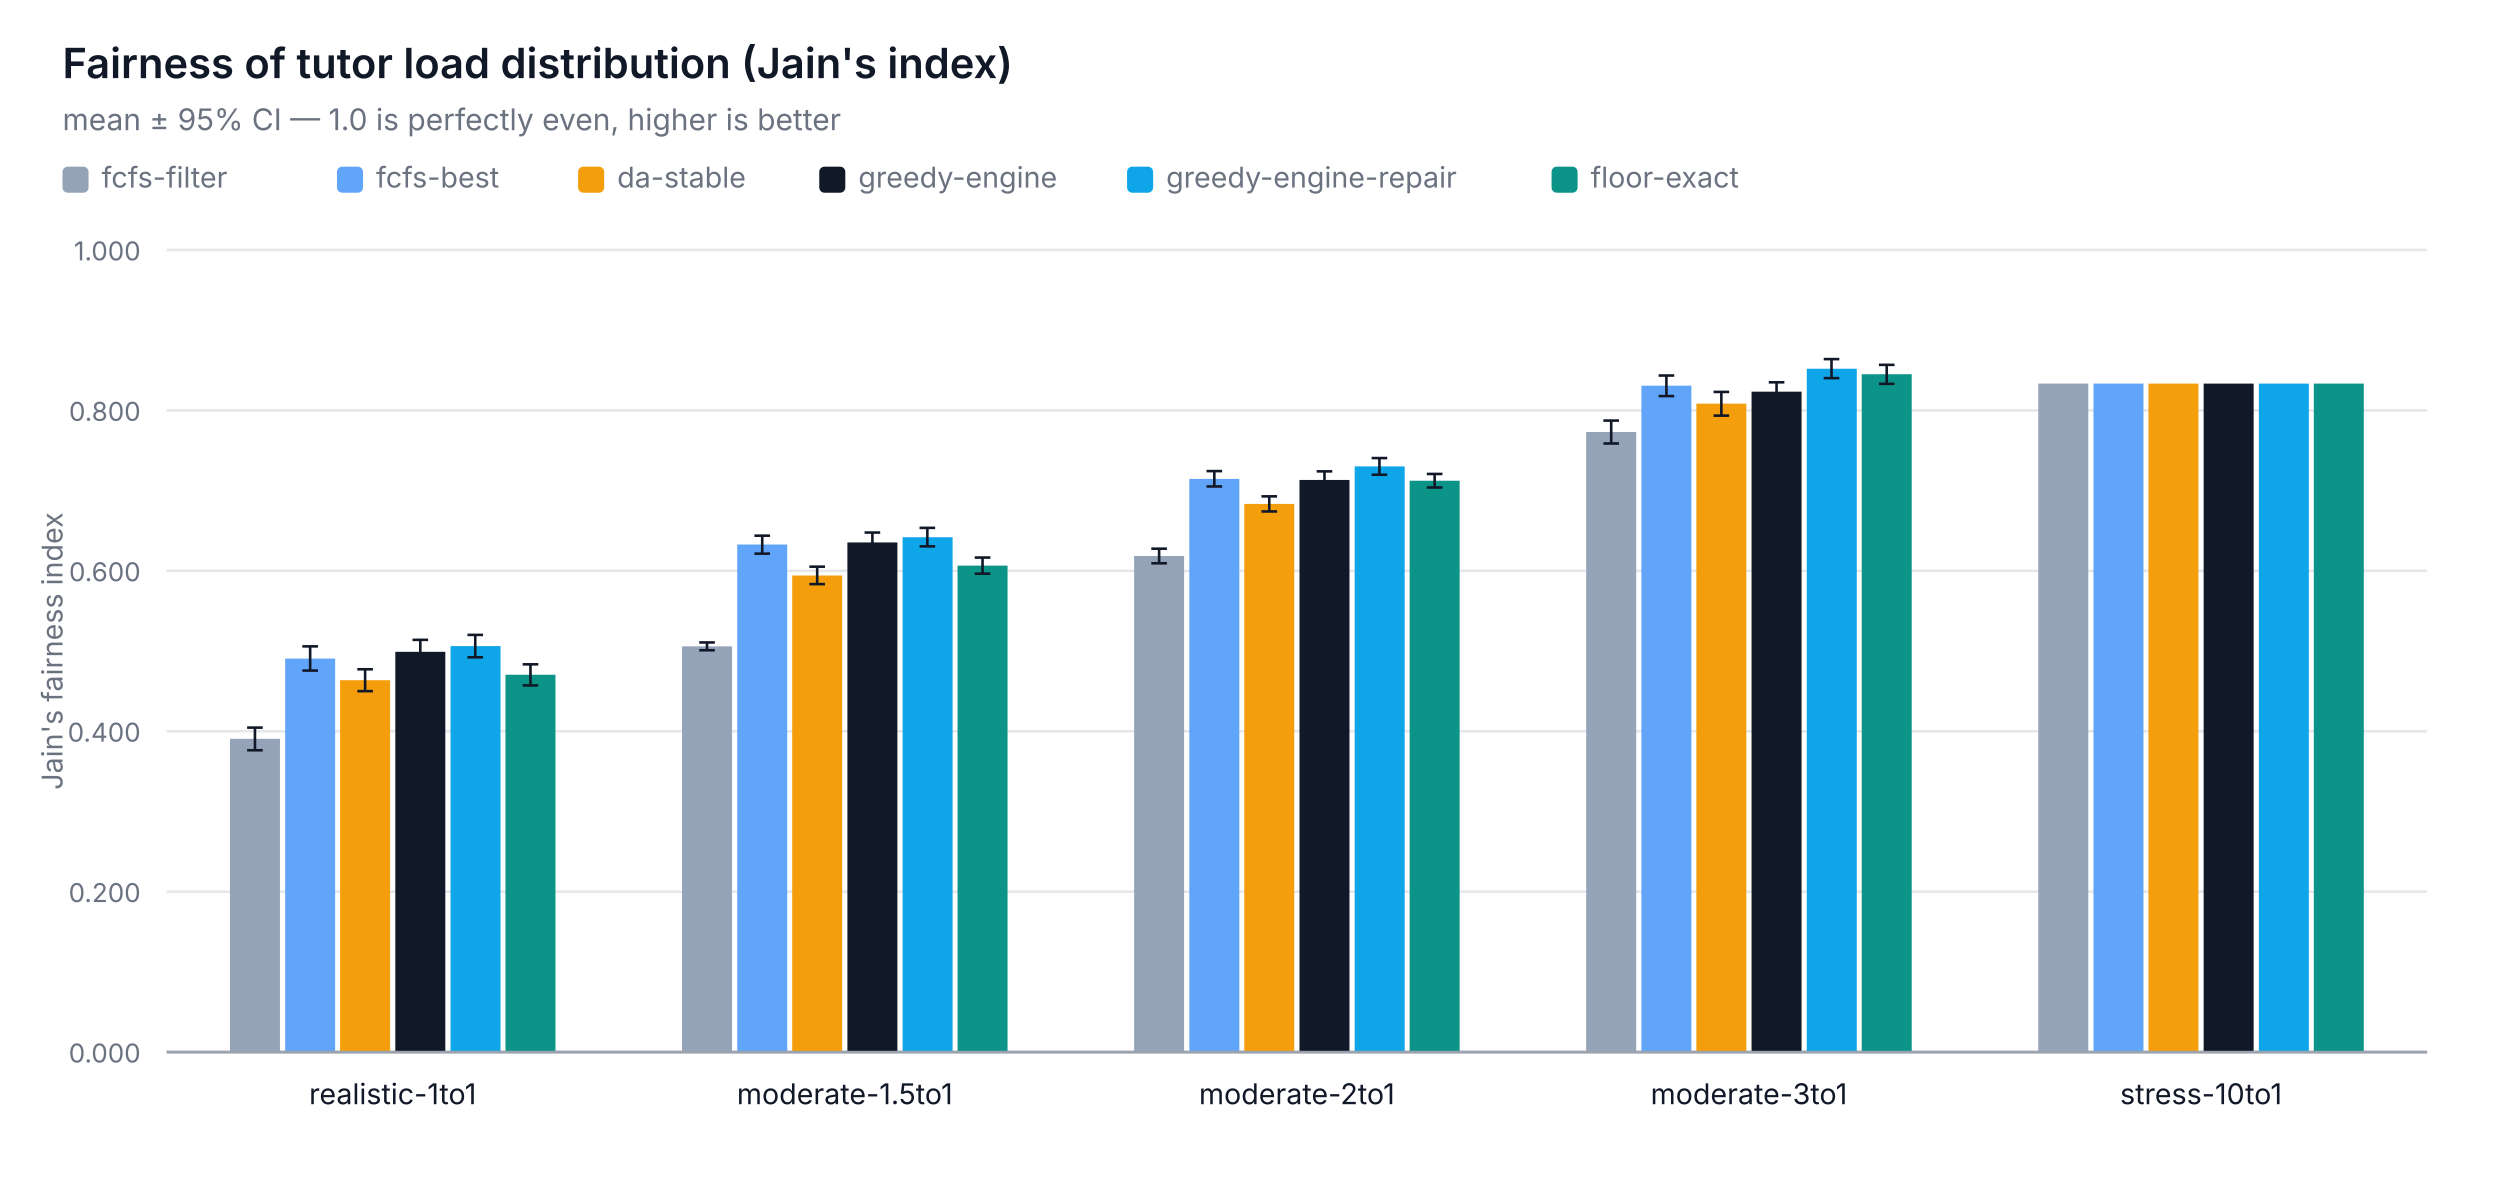
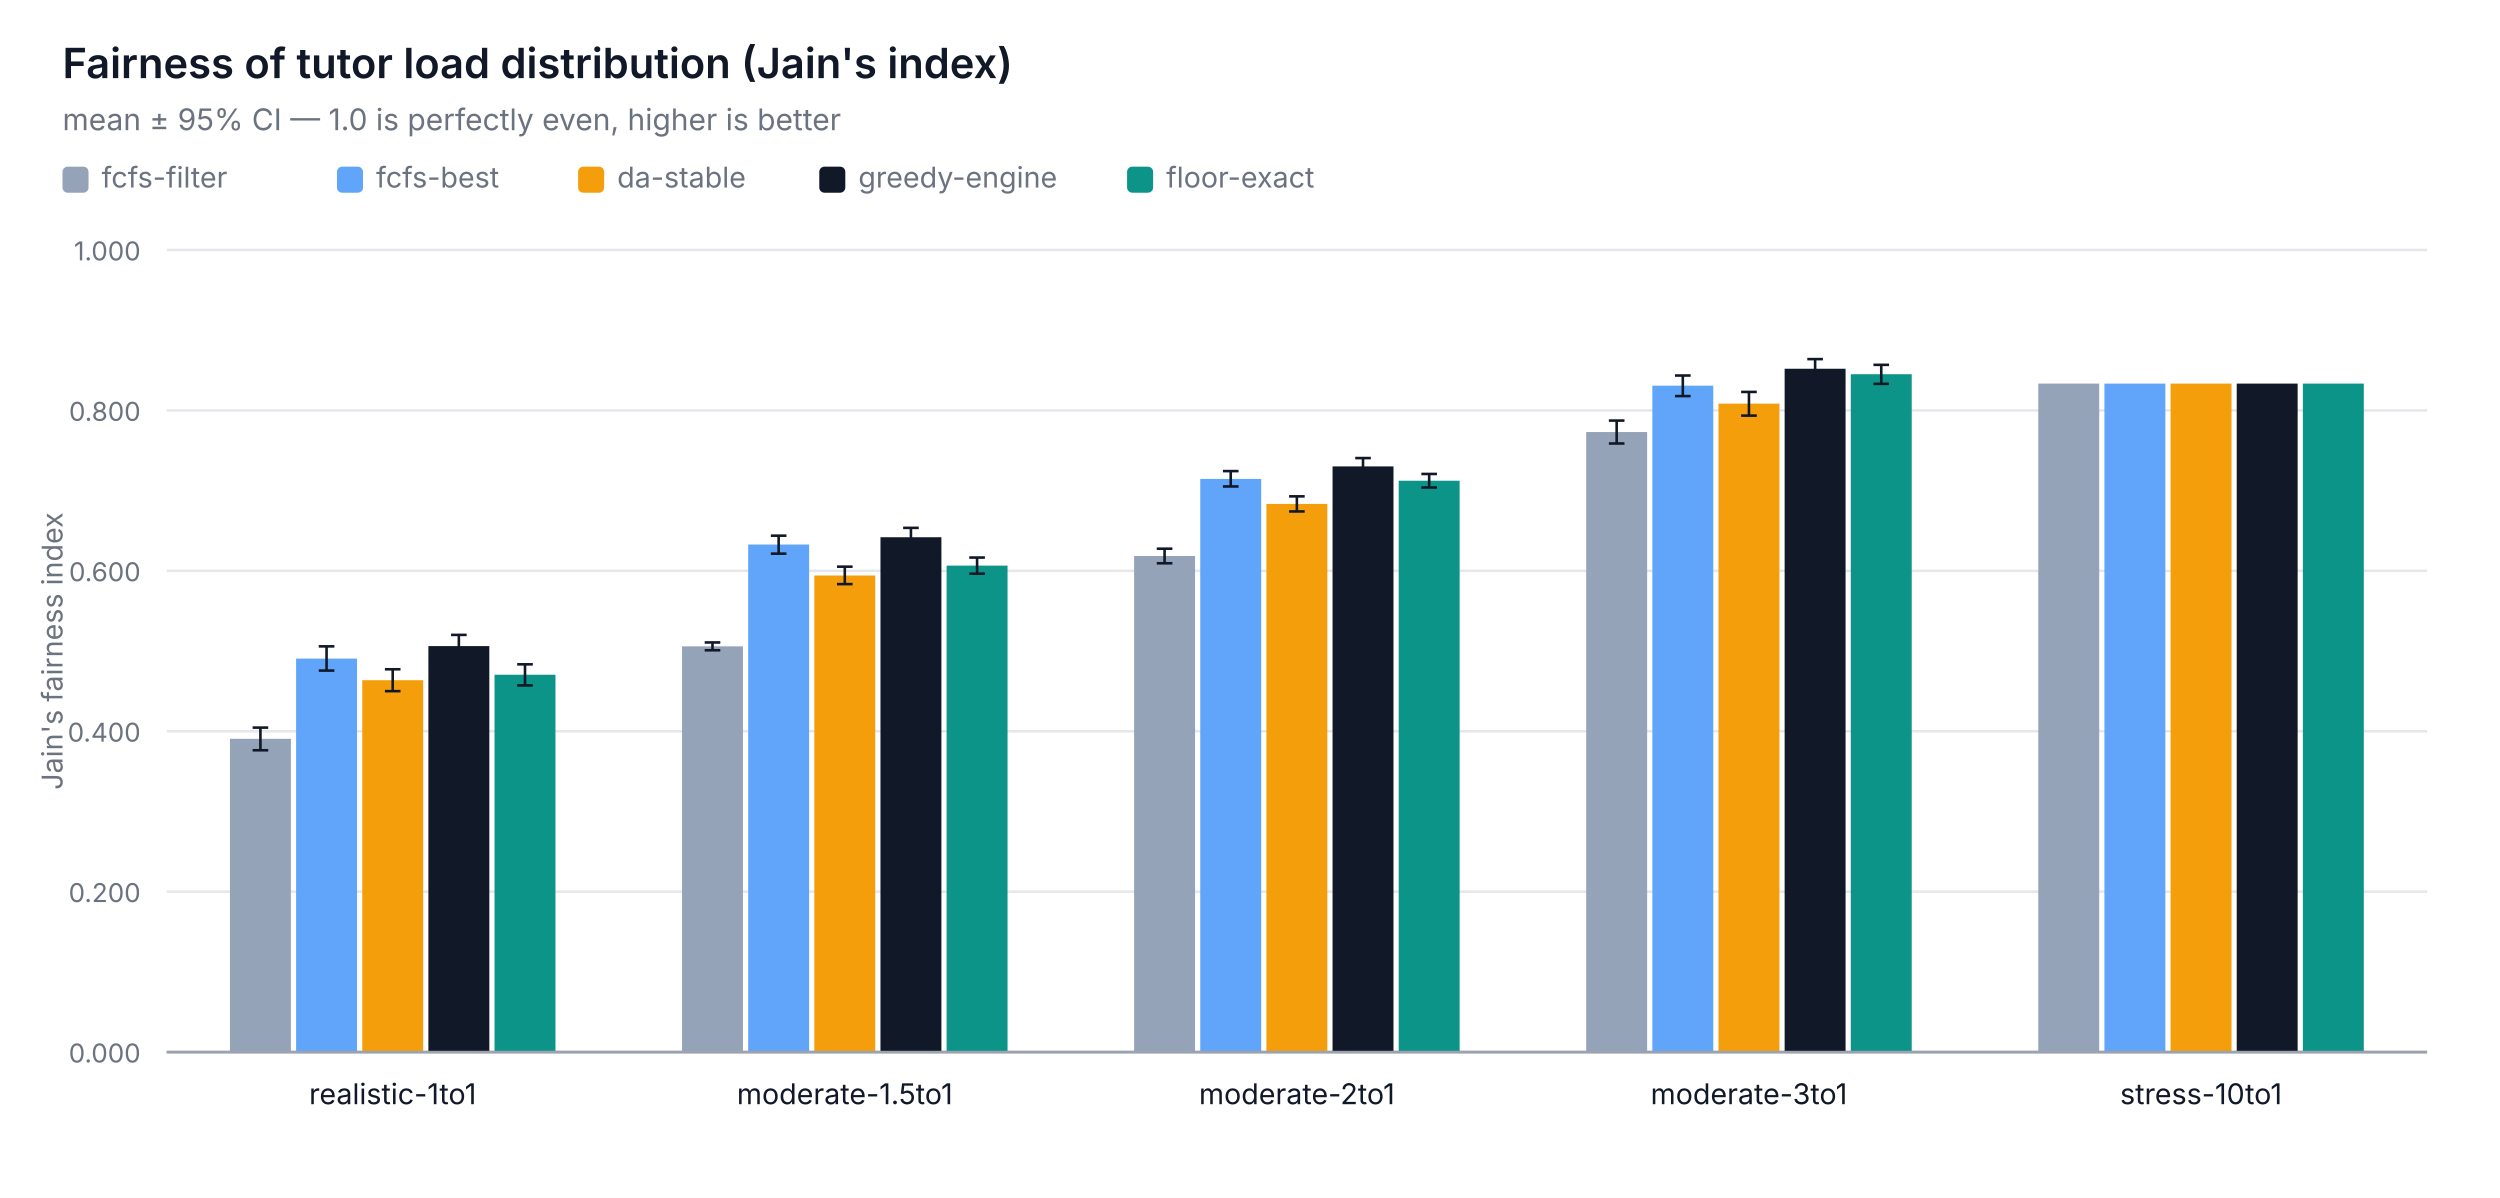
<svg xmlns="http://www.w3.org/2000/svg" width="960" height="460" viewBox="0 0 960 460" role="img" aria-label="Fairness of tutor load distribution (Jain's index)">
  <rect width="960" height="460" fill="#ffffff" />
  <text x="24" y="30" font-family="'Inter', 'Helvetica Neue', Arial, sans-serif" font-size="16" font-weight="600" fill="#111827">Fairness of tutor load distribution (Jain's index)</text>
  <text x="24" y="50" font-family="'Inter', 'Helvetica Neue', Arial, sans-serif" font-size="11.5" fill="#6b7280">mean ± 95% CI — 1.0 is perfectly even, higher is better</text>
  <rect x="24" y="64" width="10" height="10" rx="2" fill="#94a3b8" />
  <text x="39.0" y="72.0" font-family="'Inter', 'Helvetica Neue', Arial, sans-serif" font-size="11" font-weight="400" fill="#6b7280" text-anchor="start">fcfs-filter</text>
  <rect x="129.4" y="64" width="10" height="10" rx="2" fill="#60a5fa" />
  <text x="144.4" y="72.0" font-family="'Inter', 'Helvetica Neue', Arial, sans-serif" font-size="11" font-weight="400" fill="#6b7280" text-anchor="start">fcfs-best</text>
  <rect x="222" y="64" width="10" height="10" rx="2" fill="#f59e0b" />
  <text x="237.0" y="72.0" font-family="'Inter', 'Helvetica Neue', Arial, sans-serif" font-size="11" font-weight="400" fill="#6b7280" text-anchor="start">da-stable</text>
  <rect x="314.6" y="64" width="10" height="10" rx="2" fill="#111827" />
  <text x="329.6" y="72.0" font-family="'Inter', 'Helvetica Neue', Arial, sans-serif" font-size="11" font-weight="400" fill="#6b7280" text-anchor="start">greedy-engine</text>
-   <rect x="432.8" y="64" width="10" height="10" rx="2" fill="#0ea5e9" />
-   <text x="447.8" y="72.0" font-family="'Inter', 'Helvetica Neue', Arial, sans-serif" font-size="11" font-weight="400" fill="#6b7280" text-anchor="start">greedy-engine-repair</text>
-   <rect x="595.8" y="64" width="10" height="10" rx="2" fill="#0d9488" />
-   <text x="610.8" y="72.0" font-family="'Inter', 'Helvetica Neue', Arial, sans-serif" font-size="11" font-weight="400" fill="#6b7280" text-anchor="start">floor-exact</text>
+   <rect x="432.8" y="64" width="10" height="10" rx="2" fill="#0d9488" />
+   <text x="447.8" y="72.0" font-family="'Inter', 'Helvetica Neue', Arial, sans-serif" font-size="11" font-weight="400" fill="#6b7280" text-anchor="start">floor-exact</text>
  <line x1="64" y1="404.0" x2="932" y2="404.0" stroke="#9ca3af" stroke-width="1" />
  <text x="54.0" y="408.0" font-family="'Inter', 'Helvetica Neue', Arial, sans-serif" font-size="10" font-weight="400" fill="#6b7280" text-anchor="end">0.000</text>
  <line x1="64" y1="342.4" x2="932" y2="342.4" stroke="#e5e7eb" stroke-width="1" />
  <text x="54.0" y="346.4" font-family="'Inter', 'Helvetica Neue', Arial, sans-serif" font-size="10" font-weight="400" fill="#6b7280" text-anchor="end">0.200</text>
  <line x1="64" y1="280.8" x2="932" y2="280.8" stroke="#e5e7eb" stroke-width="1" />
  <text x="54.0" y="284.8" font-family="'Inter', 'Helvetica Neue', Arial, sans-serif" font-size="10" font-weight="400" fill="#6b7280" text-anchor="end">0.400</text>
  <line x1="64" y1="219.2" x2="932" y2="219.2" stroke="#e5e7eb" stroke-width="1" />
  <text x="54.0" y="223.2" font-family="'Inter', 'Helvetica Neue', Arial, sans-serif" font-size="10" font-weight="400" fill="#6b7280" text-anchor="end">0.600</text>
  <line x1="64" y1="157.6" x2="932" y2="157.6" stroke="#e5e7eb" stroke-width="1" />
  <text x="54.0" y="161.6" font-family="'Inter', 'Helvetica Neue', Arial, sans-serif" font-size="10" font-weight="400" fill="#6b7280" text-anchor="end">0.800</text>
  <line x1="64" y1="96.0" x2="932" y2="96.0" stroke="#e5e7eb" stroke-width="1" />
  <text x="54.0" y="100.0" font-family="'Inter', 'Helvetica Neue', Arial, sans-serif" font-size="10" font-weight="400" fill="#6b7280" text-anchor="end">1.000</text>
-   <rect x="88.3" y="283.7" width="19.2" height="120.3" fill="#94a3b8" />
-   <line x1="97.9" y1="279.4" x2="97.9" y2="288.1" stroke="#111827" stroke-width="1" />
-   <line x1="94.9" y1="279.4" x2="100.9" y2="279.4" stroke="#111827" stroke-width="1" />
-   <line x1="94.9" y1="288.1" x2="100.9" y2="288.1" stroke="#111827" stroke-width="1" />
-   <rect x="109.5" y="252.9" width="19.2" height="151.1" fill="#60a5fa" />
-   <line x1="119.1" y1="248.2" x2="119.1" y2="257.5" stroke="#111827" stroke-width="1" />
-   <line x1="116.1" y1="248.2" x2="122.1" y2="248.2" stroke="#111827" stroke-width="1" />
-   <line x1="116.1" y1="257.5" x2="122.1" y2="257.5" stroke="#111827" stroke-width="1" />
-   <rect x="130.6" y="261.2" width="19.2" height="142.8" fill="#f59e0b" />
-   <line x1="140.2" y1="257.0" x2="140.2" y2="265.4" stroke="#111827" stroke-width="1" />
-   <line x1="137.2" y1="257.0" x2="143.2" y2="257.0" stroke="#111827" stroke-width="1" />
-   <line x1="137.2" y1="265.4" x2="143.2" y2="265.4" stroke="#111827" stroke-width="1" />
-   <rect x="151.8" y="250.3" width="19.2" height="153.7" fill="#111827" />
-   <line x1="161.4" y1="245.7" x2="161.4" y2="254.9" stroke="#111827" stroke-width="1" />
-   <line x1="158.4" y1="245.7" x2="164.4" y2="245.7" stroke="#111827" stroke-width="1" />
-   <line x1="158.4" y1="254.9" x2="164.4" y2="254.9" stroke="#111827" stroke-width="1" />
-   <rect x="173.0" y="248.1" width="19.2" height="155.9" fill="#0ea5e9" />
-   <line x1="182.5" y1="243.8" x2="182.5" y2="252.4" stroke="#111827" stroke-width="1" />
-   <line x1="179.5" y1="243.8" x2="185.5" y2="243.8" stroke="#111827" stroke-width="1" />
-   <line x1="179.5" y1="252.4" x2="185.5" y2="252.4" stroke="#111827" stroke-width="1" />
-   <rect x="194.1" y="259.1" width="19.2" height="144.9" fill="#0d9488" />
-   <line x1="203.7" y1="255.1" x2="203.7" y2="263.2" stroke="#111827" stroke-width="1" />
-   <line x1="200.7" y1="255.1" x2="206.7" y2="255.1" stroke="#111827" stroke-width="1" />
-   <line x1="200.7" y1="263.2" x2="206.7" y2="263.2" stroke="#111827" stroke-width="1" />
+   <rect x="88.3" y="283.7" width="23.4" height="120.3" fill="#94a3b8" />
+   <line x1="100.0" y1="279.4" x2="100.0" y2="288.1" stroke="#111827" stroke-width="1" />
+   <line x1="97.0" y1="279.4" x2="103.0" y2="279.4" stroke="#111827" stroke-width="1" />
+   <line x1="97.0" y1="288.1" x2="103.0" y2="288.1" stroke="#111827" stroke-width="1" />
+   <rect x="113.7" y="252.9" width="23.4" height="151.1" fill="#60a5fa" />
+   <line x1="125.4" y1="248.2" x2="125.4" y2="257.5" stroke="#111827" stroke-width="1" />
+   <line x1="122.4" y1="248.2" x2="128.4" y2="248.2" stroke="#111827" stroke-width="1" />
+   <line x1="122.4" y1="257.5" x2="128.4" y2="257.5" stroke="#111827" stroke-width="1" />
+   <rect x="139.1" y="261.2" width="23.4" height="142.8" fill="#f59e0b" />
+   <line x1="150.8" y1="257.0" x2="150.8" y2="265.4" stroke="#111827" stroke-width="1" />
+   <line x1="147.8" y1="257.0" x2="153.8" y2="257.0" stroke="#111827" stroke-width="1" />
+   <line x1="147.8" y1="265.4" x2="153.8" y2="265.4" stroke="#111827" stroke-width="1" />
+   <rect x="164.5" y="248.1" width="23.4" height="155.9" fill="#111827" />
+   <line x1="176.2" y1="243.8" x2="176.2" y2="252.4" stroke="#111827" stroke-width="1" />
+   <line x1="173.2" y1="243.8" x2="179.2" y2="243.8" stroke="#111827" stroke-width="1" />
+   <line x1="173.2" y1="252.4" x2="179.2" y2="252.4" stroke="#111827" stroke-width="1" />
+   <rect x="189.9" y="259.1" width="23.4" height="144.9" fill="#0d9488" />
+   <line x1="201.6" y1="255.1" x2="201.6" y2="263.2" stroke="#111827" stroke-width="1" />
+   <line x1="198.6" y1="255.1" x2="204.6" y2="255.1" stroke="#111827" stroke-width="1" />
+   <line x1="198.6" y1="263.2" x2="204.6" y2="263.2" stroke="#111827" stroke-width="1" />
  <text x="150.8" y="424.0" font-family="'Inter', 'Helvetica Neue', Arial, sans-serif" font-size="11" font-weight="400" fill="#111827" text-anchor="middle">realistic-1to1</text>
-   <rect x="261.9" y="248.2" width="19.2" height="155.8" fill="#94a3b8" />
-   <line x1="271.5" y1="246.7" x2="271.5" y2="249.7" stroke="#111827" stroke-width="1" />
-   <line x1="268.5" y1="246.7" x2="274.5" y2="246.7" stroke="#111827" stroke-width="1" />
-   <line x1="268.5" y1="249.7" x2="274.5" y2="249.7" stroke="#111827" stroke-width="1" />
-   <rect x="283.1" y="209.1" width="19.2" height="194.9" fill="#60a5fa" />
-   <line x1="292.7" y1="205.7" x2="292.7" y2="212.6" stroke="#111827" stroke-width="1" />
-   <line x1="289.7" y1="205.7" x2="295.7" y2="205.7" stroke="#111827" stroke-width="1" />
-   <line x1="289.7" y1="212.6" x2="295.7" y2="212.6" stroke="#111827" stroke-width="1" />
-   <rect x="304.2" y="221.0" width="19.2" height="183.0" fill="#f59e0b" />
-   <line x1="313.8" y1="217.6" x2="313.8" y2="224.3" stroke="#111827" stroke-width="1" />
-   <line x1="310.8" y1="217.6" x2="316.8" y2="217.6" stroke="#111827" stroke-width="1" />
-   <line x1="310.8" y1="224.3" x2="316.8" y2="224.3" stroke="#111827" stroke-width="1" />
-   <rect x="325.4" y="208.3" width="19.2" height="195.7" fill="#111827" />
-   <line x1="335.0" y1="204.5" x2="335.0" y2="212.0" stroke="#111827" stroke-width="1" />
-   <line x1="332.0" y1="204.5" x2="338.0" y2="204.5" stroke="#111827" stroke-width="1" />
-   <line x1="332.0" y1="212.0" x2="338.0" y2="212.0" stroke="#111827" stroke-width="1" />
-   <rect x="346.6" y="206.3" width="19.2" height="197.7" fill="#0ea5e9" />
-   <line x1="356.1" y1="202.7" x2="356.1" y2="209.8" stroke="#111827" stroke-width="1" />
-   <line x1="353.1" y1="202.7" x2="359.1" y2="202.7" stroke="#111827" stroke-width="1" />
-   <line x1="353.1" y1="209.8" x2="359.1" y2="209.8" stroke="#111827" stroke-width="1" />
-   <rect x="367.7" y="217.2" width="19.2" height="186.8" fill="#0d9488" />
-   <line x1="377.3" y1="214.1" x2="377.3" y2="220.3" stroke="#111827" stroke-width="1" />
-   <line x1="374.3" y1="214.1" x2="380.3" y2="214.1" stroke="#111827" stroke-width="1" />
-   <line x1="374.3" y1="220.3" x2="380.3" y2="220.3" stroke="#111827" stroke-width="1" />
+   <rect x="261.9" y="248.2" width="23.4" height="155.8" fill="#94a3b8" />
+   <line x1="273.6" y1="246.7" x2="273.6" y2="249.7" stroke="#111827" stroke-width="1" />
+   <line x1="270.6" y1="246.7" x2="276.6" y2="246.7" stroke="#111827" stroke-width="1" />
+   <line x1="270.6" y1="249.7" x2="276.6" y2="249.7" stroke="#111827" stroke-width="1" />
+   <rect x="287.3" y="209.1" width="23.4" height="194.9" fill="#60a5fa" />
+   <line x1="299.0" y1="205.7" x2="299.0" y2="212.6" stroke="#111827" stroke-width="1" />
+   <line x1="296.0" y1="205.7" x2="302.0" y2="205.7" stroke="#111827" stroke-width="1" />
+   <line x1="296.0" y1="212.6" x2="302.0" y2="212.6" stroke="#111827" stroke-width="1" />
+   <rect x="312.7" y="221.0" width="23.4" height="183.0" fill="#f59e0b" />
+   <line x1="324.4" y1="217.6" x2="324.4" y2="224.3" stroke="#111827" stroke-width="1" />
+   <line x1="321.4" y1="217.6" x2="327.4" y2="217.6" stroke="#111827" stroke-width="1" />
+   <line x1="321.4" y1="224.3" x2="327.4" y2="224.3" stroke="#111827" stroke-width="1" />
+   <rect x="338.1" y="206.3" width="23.4" height="197.7" fill="#111827" />
+   <line x1="349.8" y1="202.7" x2="349.8" y2="209.8" stroke="#111827" stroke-width="1" />
+   <line x1="346.8" y1="202.7" x2="352.8" y2="202.7" stroke="#111827" stroke-width="1" />
+   <line x1="346.8" y1="209.8" x2="352.8" y2="209.8" stroke="#111827" stroke-width="1" />
+   <rect x="363.5" y="217.2" width="23.4" height="186.8" fill="#0d9488" />
+   <line x1="375.2" y1="214.1" x2="375.2" y2="220.3" stroke="#111827" stroke-width="1" />
+   <line x1="372.2" y1="214.1" x2="378.2" y2="214.1" stroke="#111827" stroke-width="1" />
+   <line x1="372.2" y1="220.3" x2="378.2" y2="220.3" stroke="#111827" stroke-width="1" />
  <text x="324.4" y="424.0" font-family="'Inter', 'Helvetica Neue', Arial, sans-serif" font-size="11" font-weight="400" fill="#111827" text-anchor="middle">moderate-1.5to1</text>
-   <rect x="435.5" y="213.5" width="19.2" height="190.5" fill="#94a3b8" />
-   <line x1="445.1" y1="210.7" x2="445.1" y2="216.3" stroke="#111827" stroke-width="1" />
-   <line x1="442.1" y1="210.7" x2="448.1" y2="210.7" stroke="#111827" stroke-width="1" />
-   <line x1="442.1" y1="216.3" x2="448.1" y2="216.3" stroke="#111827" stroke-width="1" />
-   <rect x="456.7" y="183.9" width="19.2" height="220.1" fill="#60a5fa" />
-   <line x1="466.3" y1="180.9" x2="466.3" y2="186.8" stroke="#111827" stroke-width="1" />
-   <line x1="463.3" y1="180.9" x2="469.3" y2="180.9" stroke="#111827" stroke-width="1" />
-   <line x1="463.3" y1="186.8" x2="469.3" y2="186.8" stroke="#111827" stroke-width="1" />
-   <rect x="477.8" y="193.5" width="19.2" height="210.5" fill="#f59e0b" />
-   <line x1="487.4" y1="190.6" x2="487.4" y2="196.4" stroke="#111827" stroke-width="1" />
-   <line x1="484.4" y1="190.6" x2="490.4" y2="190.6" stroke="#111827" stroke-width="1" />
-   <line x1="484.4" y1="196.4" x2="490.4" y2="196.4" stroke="#111827" stroke-width="1" />
-   <rect x="499.0" y="184.3" width="19.2" height="219.7" fill="#111827" />
-   <line x1="508.6" y1="181.0" x2="508.6" y2="187.6" stroke="#111827" stroke-width="1" />
-   <line x1="505.6" y1="181.0" x2="511.6" y2="181.0" stroke="#111827" stroke-width="1" />
-   <line x1="505.6" y1="187.6" x2="511.6" y2="187.6" stroke="#111827" stroke-width="1" />
-   <rect x="520.2" y="179.1" width="19.2" height="224.9" fill="#0ea5e9" />
-   <line x1="529.7" y1="175.9" x2="529.7" y2="182.3" stroke="#111827" stroke-width="1" />
-   <line x1="526.7" y1="175.9" x2="532.7" y2="175.9" stroke="#111827" stroke-width="1" />
-   <line x1="526.7" y1="182.3" x2="532.7" y2="182.3" stroke="#111827" stroke-width="1" />
-   <rect x="541.3" y="184.6" width="19.2" height="219.4" fill="#0d9488" />
-   <line x1="550.9" y1="182.0" x2="550.9" y2="187.2" stroke="#111827" stroke-width="1" />
-   <line x1="547.9" y1="182.0" x2="553.9" y2="182.0" stroke="#111827" stroke-width="1" />
-   <line x1="547.9" y1="187.2" x2="553.9" y2="187.2" stroke="#111827" stroke-width="1" />
+   <rect x="435.5" y="213.5" width="23.4" height="190.5" fill="#94a3b8" />
+   <line x1="447.2" y1="210.7" x2="447.2" y2="216.3" stroke="#111827" stroke-width="1" />
+   <line x1="444.2" y1="210.7" x2="450.2" y2="210.7" stroke="#111827" stroke-width="1" />
+   <line x1="444.2" y1="216.3" x2="450.2" y2="216.3" stroke="#111827" stroke-width="1" />
+   <rect x="460.9" y="183.9" width="23.4" height="220.1" fill="#60a5fa" />
+   <line x1="472.6" y1="180.9" x2="472.6" y2="186.8" stroke="#111827" stroke-width="1" />
+   <line x1="469.6" y1="180.9" x2="475.6" y2="180.9" stroke="#111827" stroke-width="1" />
+   <line x1="469.6" y1="186.8" x2="475.6" y2="186.8" stroke="#111827" stroke-width="1" />
+   <rect x="486.3" y="193.5" width="23.4" height="210.5" fill="#f59e0b" />
+   <line x1="498.0" y1="190.6" x2="498.0" y2="196.4" stroke="#111827" stroke-width="1" />
+   <line x1="495.0" y1="190.6" x2="501.0" y2="190.6" stroke="#111827" stroke-width="1" />
+   <line x1="495.0" y1="196.4" x2="501.0" y2="196.4" stroke="#111827" stroke-width="1" />
+   <rect x="511.7" y="179.1" width="23.4" height="224.9" fill="#111827" />
+   <line x1="523.4" y1="175.9" x2="523.4" y2="182.3" stroke="#111827" stroke-width="1" />
+   <line x1="520.4" y1="175.9" x2="526.4" y2="175.9" stroke="#111827" stroke-width="1" />
+   <line x1="520.4" y1="182.3" x2="526.4" y2="182.3" stroke="#111827" stroke-width="1" />
+   <rect x="537.1" y="184.6" width="23.4" height="219.4" fill="#0d9488" />
+   <line x1="548.8" y1="182.0" x2="548.8" y2="187.2" stroke="#111827" stroke-width="1" />
+   <line x1="545.8" y1="182.0" x2="551.8" y2="182.0" stroke="#111827" stroke-width="1" />
+   <line x1="545.8" y1="187.2" x2="551.8" y2="187.2" stroke="#111827" stroke-width="1" />
  <text x="498.0" y="424.0" font-family="'Inter', 'Helvetica Neue', Arial, sans-serif" font-size="11" font-weight="400" fill="#111827" text-anchor="middle">moderate-2to1</text>
-   <rect x="609.1" y="165.9" width="19.2" height="238.1" fill="#94a3b8" />
-   <line x1="618.7" y1="161.5" x2="618.7" y2="170.3" stroke="#111827" stroke-width="1" />
-   <line x1="615.7" y1="161.5" x2="621.7" y2="161.5" stroke="#111827" stroke-width="1" />
-   <line x1="615.7" y1="170.3" x2="621.7" y2="170.3" stroke="#111827" stroke-width="1" />
-   <rect x="630.3" y="148.1" width="19.2" height="255.9" fill="#60a5fa" />
-   <line x1="639.9" y1="144.2" x2="639.9" y2="152.1" stroke="#111827" stroke-width="1" />
-   <line x1="636.9" y1="144.2" x2="642.9" y2="144.2" stroke="#111827" stroke-width="1" />
-   <line x1="636.9" y1="152.1" x2="642.9" y2="152.1" stroke="#111827" stroke-width="1" />
-   <rect x="651.4" y="155.0" width="19.2" height="249.0" fill="#f59e0b" />
-   <line x1="661.0" y1="150.5" x2="661.0" y2="159.6" stroke="#111827" stroke-width="1" />
-   <line x1="658.0" y1="150.5" x2="664.0" y2="150.5" stroke="#111827" stroke-width="1" />
-   <line x1="658.0" y1="159.6" x2="664.0" y2="159.6" stroke="#111827" stroke-width="1" />
-   <rect x="672.6" y="150.4" width="19.2" height="253.6" fill="#111827" />
-   <line x1="682.2" y1="146.8" x2="682.2" y2="154.0" stroke="#111827" stroke-width="1" />
-   <line x1="679.2" y1="146.8" x2="685.2" y2="146.8" stroke="#111827" stroke-width="1" />
-   <line x1="679.2" y1="154.0" x2="685.2" y2="154.0" stroke="#111827" stroke-width="1" />
-   <rect x="693.8" y="141.6" width="19.2" height="262.4" fill="#0ea5e9" />
-   <line x1="703.3" y1="137.9" x2="703.3" y2="145.2" stroke="#111827" stroke-width="1" />
-   <line x1="700.3" y1="137.9" x2="706.3" y2="137.9" stroke="#111827" stroke-width="1" />
-   <line x1="700.3" y1="145.2" x2="706.3" y2="145.2" stroke="#111827" stroke-width="1" />
-   <rect x="714.9" y="143.7" width="19.2" height="260.3" fill="#0d9488" />
-   <line x1="724.5" y1="140.1" x2="724.5" y2="147.4" stroke="#111827" stroke-width="1" />
-   <line x1="721.5" y1="140.1" x2="727.5" y2="140.1" stroke="#111827" stroke-width="1" />
-   <line x1="721.5" y1="147.4" x2="727.5" y2="147.4" stroke="#111827" stroke-width="1" />
+   <rect x="609.1" y="165.9" width="23.4" height="238.1" fill="#94a3b8" />
+   <line x1="620.8" y1="161.5" x2="620.8" y2="170.3" stroke="#111827" stroke-width="1" />
+   <line x1="617.8" y1="161.5" x2="623.8" y2="161.5" stroke="#111827" stroke-width="1" />
+   <line x1="617.8" y1="170.3" x2="623.8" y2="170.3" stroke="#111827" stroke-width="1" />
+   <rect x="634.5" y="148.1" width="23.4" height="255.9" fill="#60a5fa" />
+   <line x1="646.2" y1="144.2" x2="646.2" y2="152.1" stroke="#111827" stroke-width="1" />
+   <line x1="643.2" y1="144.2" x2="649.2" y2="144.2" stroke="#111827" stroke-width="1" />
+   <line x1="643.2" y1="152.1" x2="649.2" y2="152.1" stroke="#111827" stroke-width="1" />
+   <rect x="659.9" y="155.0" width="23.4" height="249.0" fill="#f59e0b" />
+   <line x1="671.6" y1="150.5" x2="671.6" y2="159.6" stroke="#111827" stroke-width="1" />
+   <line x1="668.6" y1="150.5" x2="674.6" y2="150.5" stroke="#111827" stroke-width="1" />
+   <line x1="668.6" y1="159.6" x2="674.6" y2="159.6" stroke="#111827" stroke-width="1" />
+   <rect x="685.3" y="141.6" width="23.4" height="262.4" fill="#111827" />
+   <line x1="697.0" y1="137.9" x2="697.0" y2="145.2" stroke="#111827" stroke-width="1" />
+   <line x1="694.0" y1="137.9" x2="700.0" y2="137.9" stroke="#111827" stroke-width="1" />
+   <line x1="694.0" y1="145.2" x2="700.0" y2="145.2" stroke="#111827" stroke-width="1" />
+   <rect x="710.7" y="143.7" width="23.4" height="260.3" fill="#0d9488" />
+   <line x1="722.4" y1="140.1" x2="722.4" y2="147.4" stroke="#111827" stroke-width="1" />
+   <line x1="719.4" y1="140.1" x2="725.4" y2="140.1" stroke="#111827" stroke-width="1" />
+   <line x1="719.4" y1="147.4" x2="725.4" y2="147.4" stroke="#111827" stroke-width="1" />
  <text x="671.6" y="424.0" font-family="'Inter', 'Helvetica Neue', Arial, sans-serif" font-size="11" font-weight="400" fill="#111827" text-anchor="middle">moderate-3to1</text>
-   <rect x="782.7" y="147.3" width="19.2" height="256.7" fill="#94a3b8" />
-   <rect x="803.9" y="147.3" width="19.2" height="256.7" fill="#60a5fa" />
-   <rect x="825.0" y="147.3" width="19.2" height="256.7" fill="#f59e0b" />
-   <rect x="846.2" y="147.3" width="19.2" height="256.7" fill="#111827" />
-   <rect x="867.4" y="147.3" width="19.2" height="256.7" fill="#0ea5e9" />
-   <rect x="888.5" y="147.3" width="19.2" height="256.7" fill="#0d9488" />
+   <rect x="782.7" y="147.3" width="23.4" height="256.7" fill="#94a3b8" />
+   <rect x="808.1" y="147.3" width="23.4" height="256.7" fill="#60a5fa" />
+   <rect x="833.5" y="147.3" width="23.4" height="256.7" fill="#f59e0b" />
+   <rect x="858.9" y="147.3" width="23.4" height="256.7" fill="#111827" />
+   <rect x="884.3" y="147.3" width="23.4" height="256.7" fill="#0d9488" />
  <text x="845.2" y="424.0" font-family="'Inter', 'Helvetica Neue', Arial, sans-serif" font-size="11" font-weight="400" fill="#111827" text-anchor="middle">stress-10to1</text>
  <line x1="64" y1="404" x2="932" y2="404" stroke="#9ca3af" stroke-width="1" />
  <text transform="rotate(-90 24 250)" x="24.0" y="250.0" font-family="'Inter', 'Helvetica Neue', Arial, sans-serif" font-size="11" font-weight="400" fill="#6b7280" text-anchor="middle">Jain's fairness index</text>
</svg>
